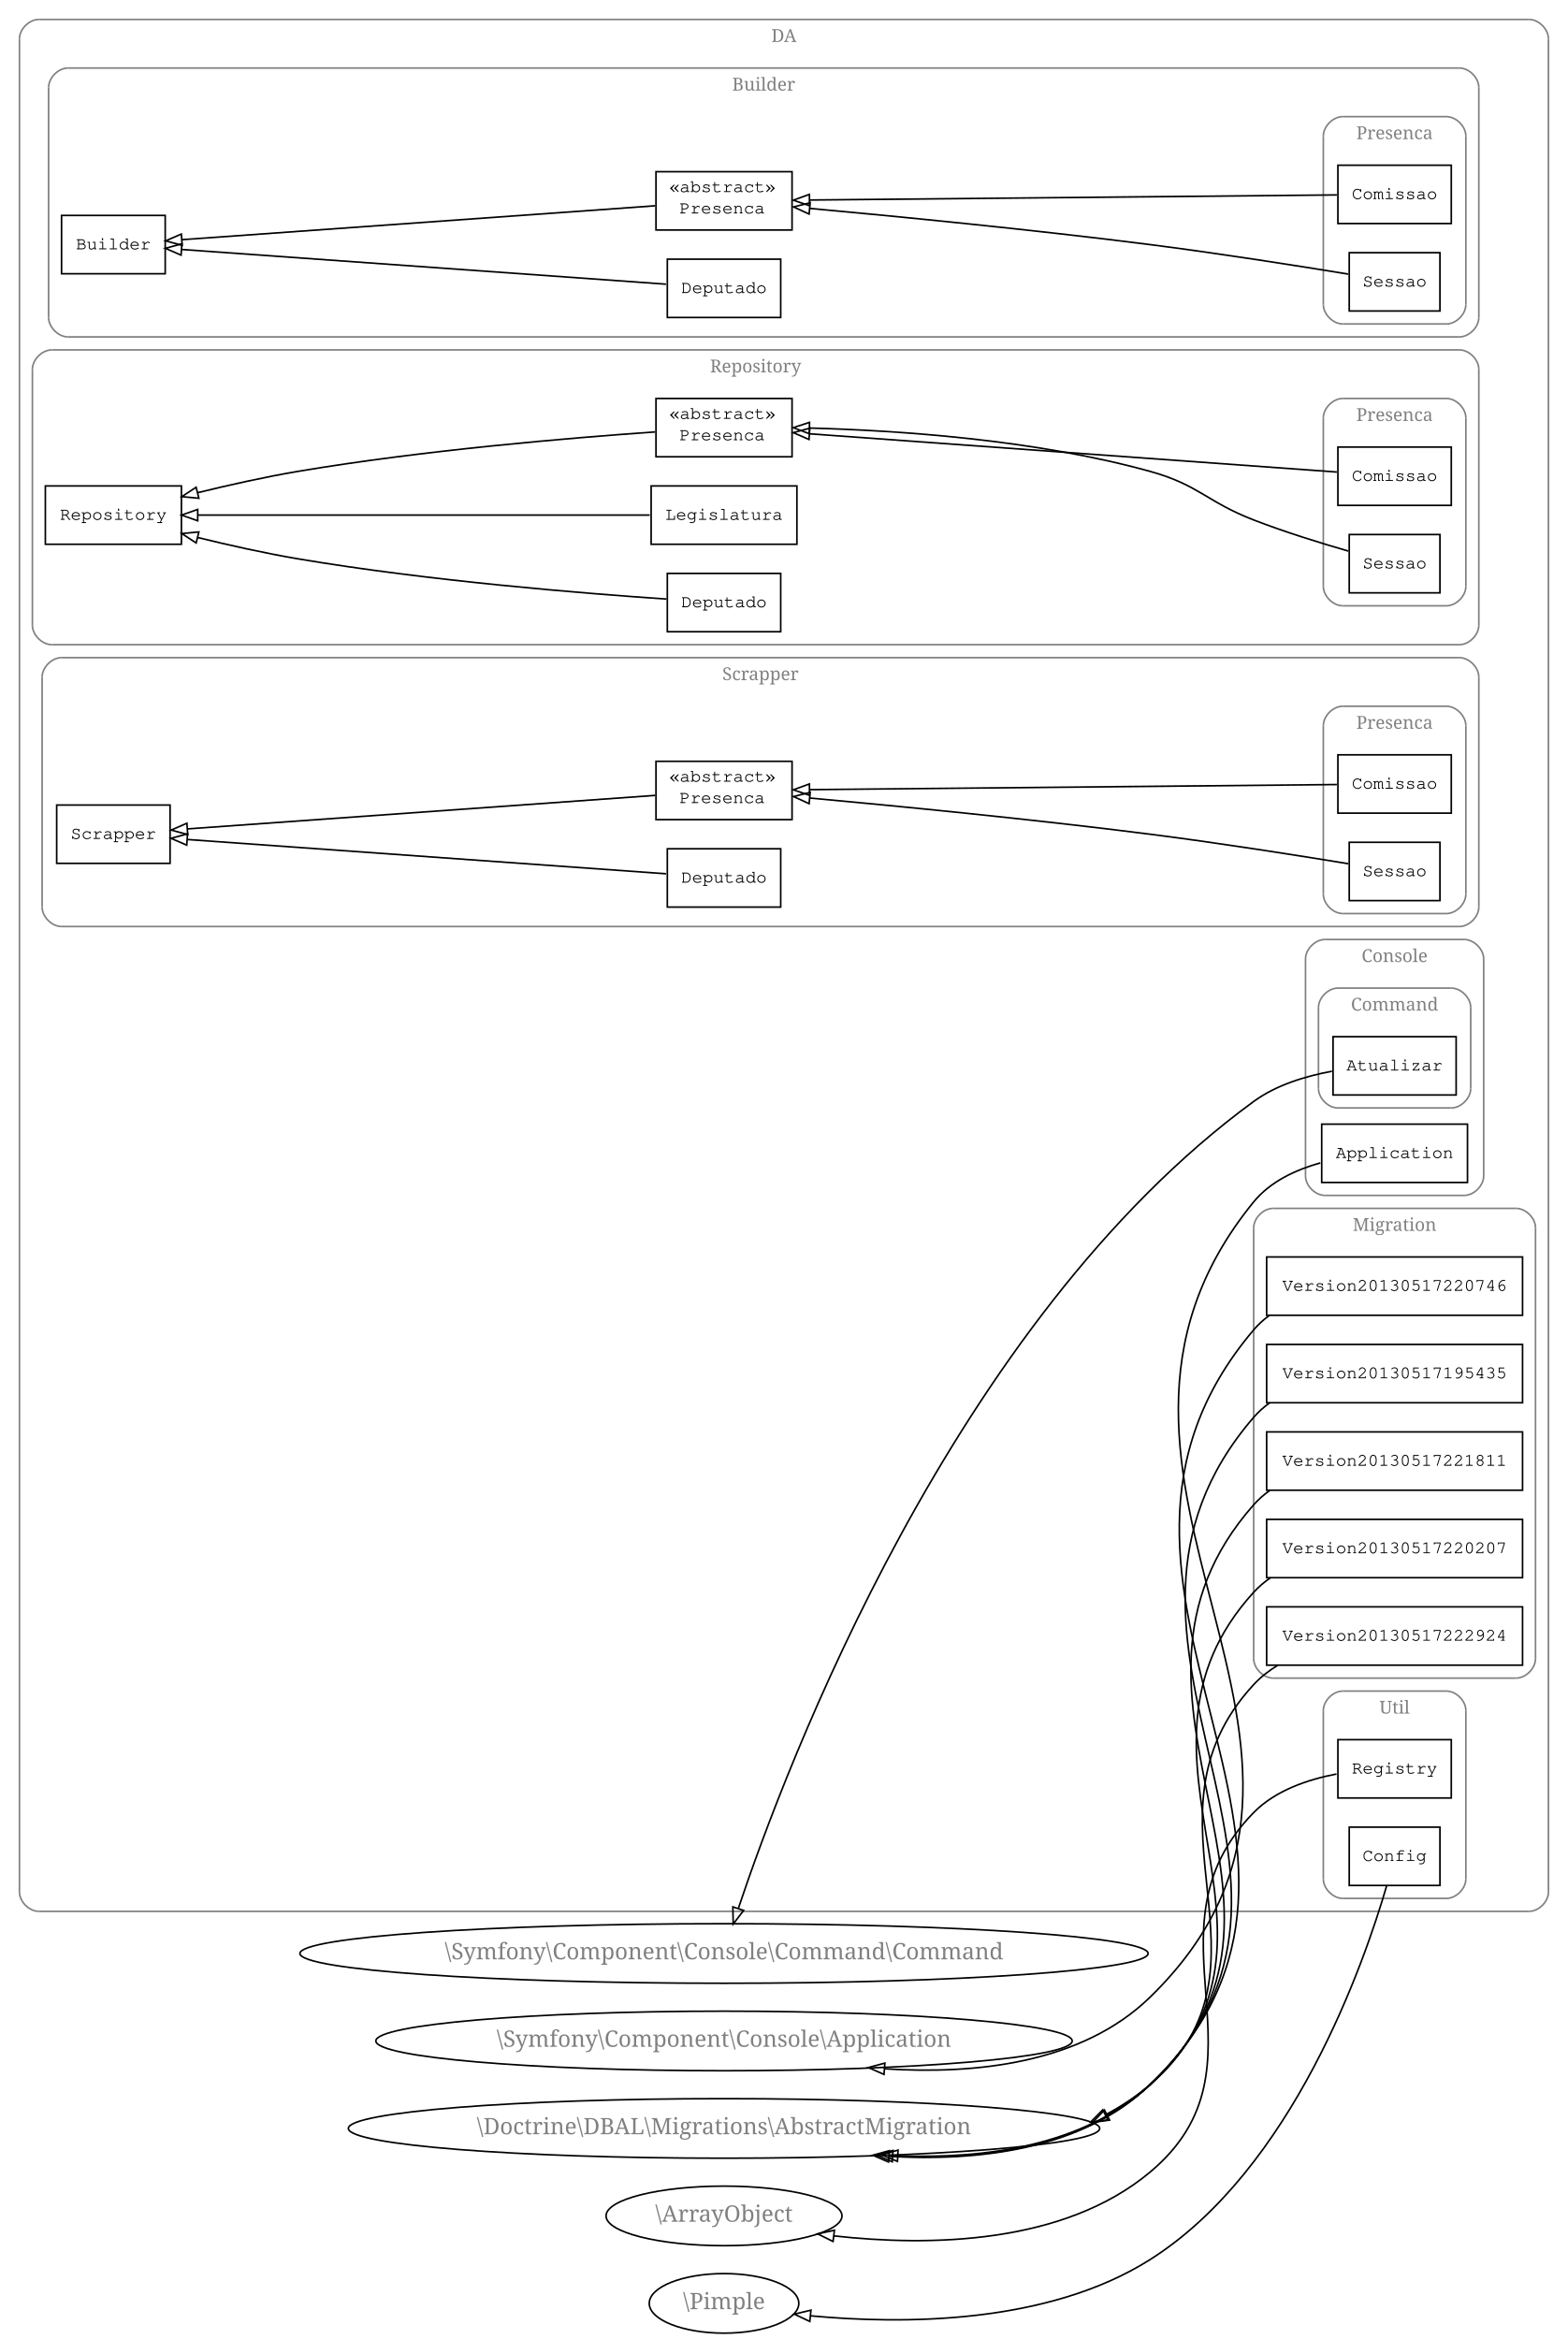
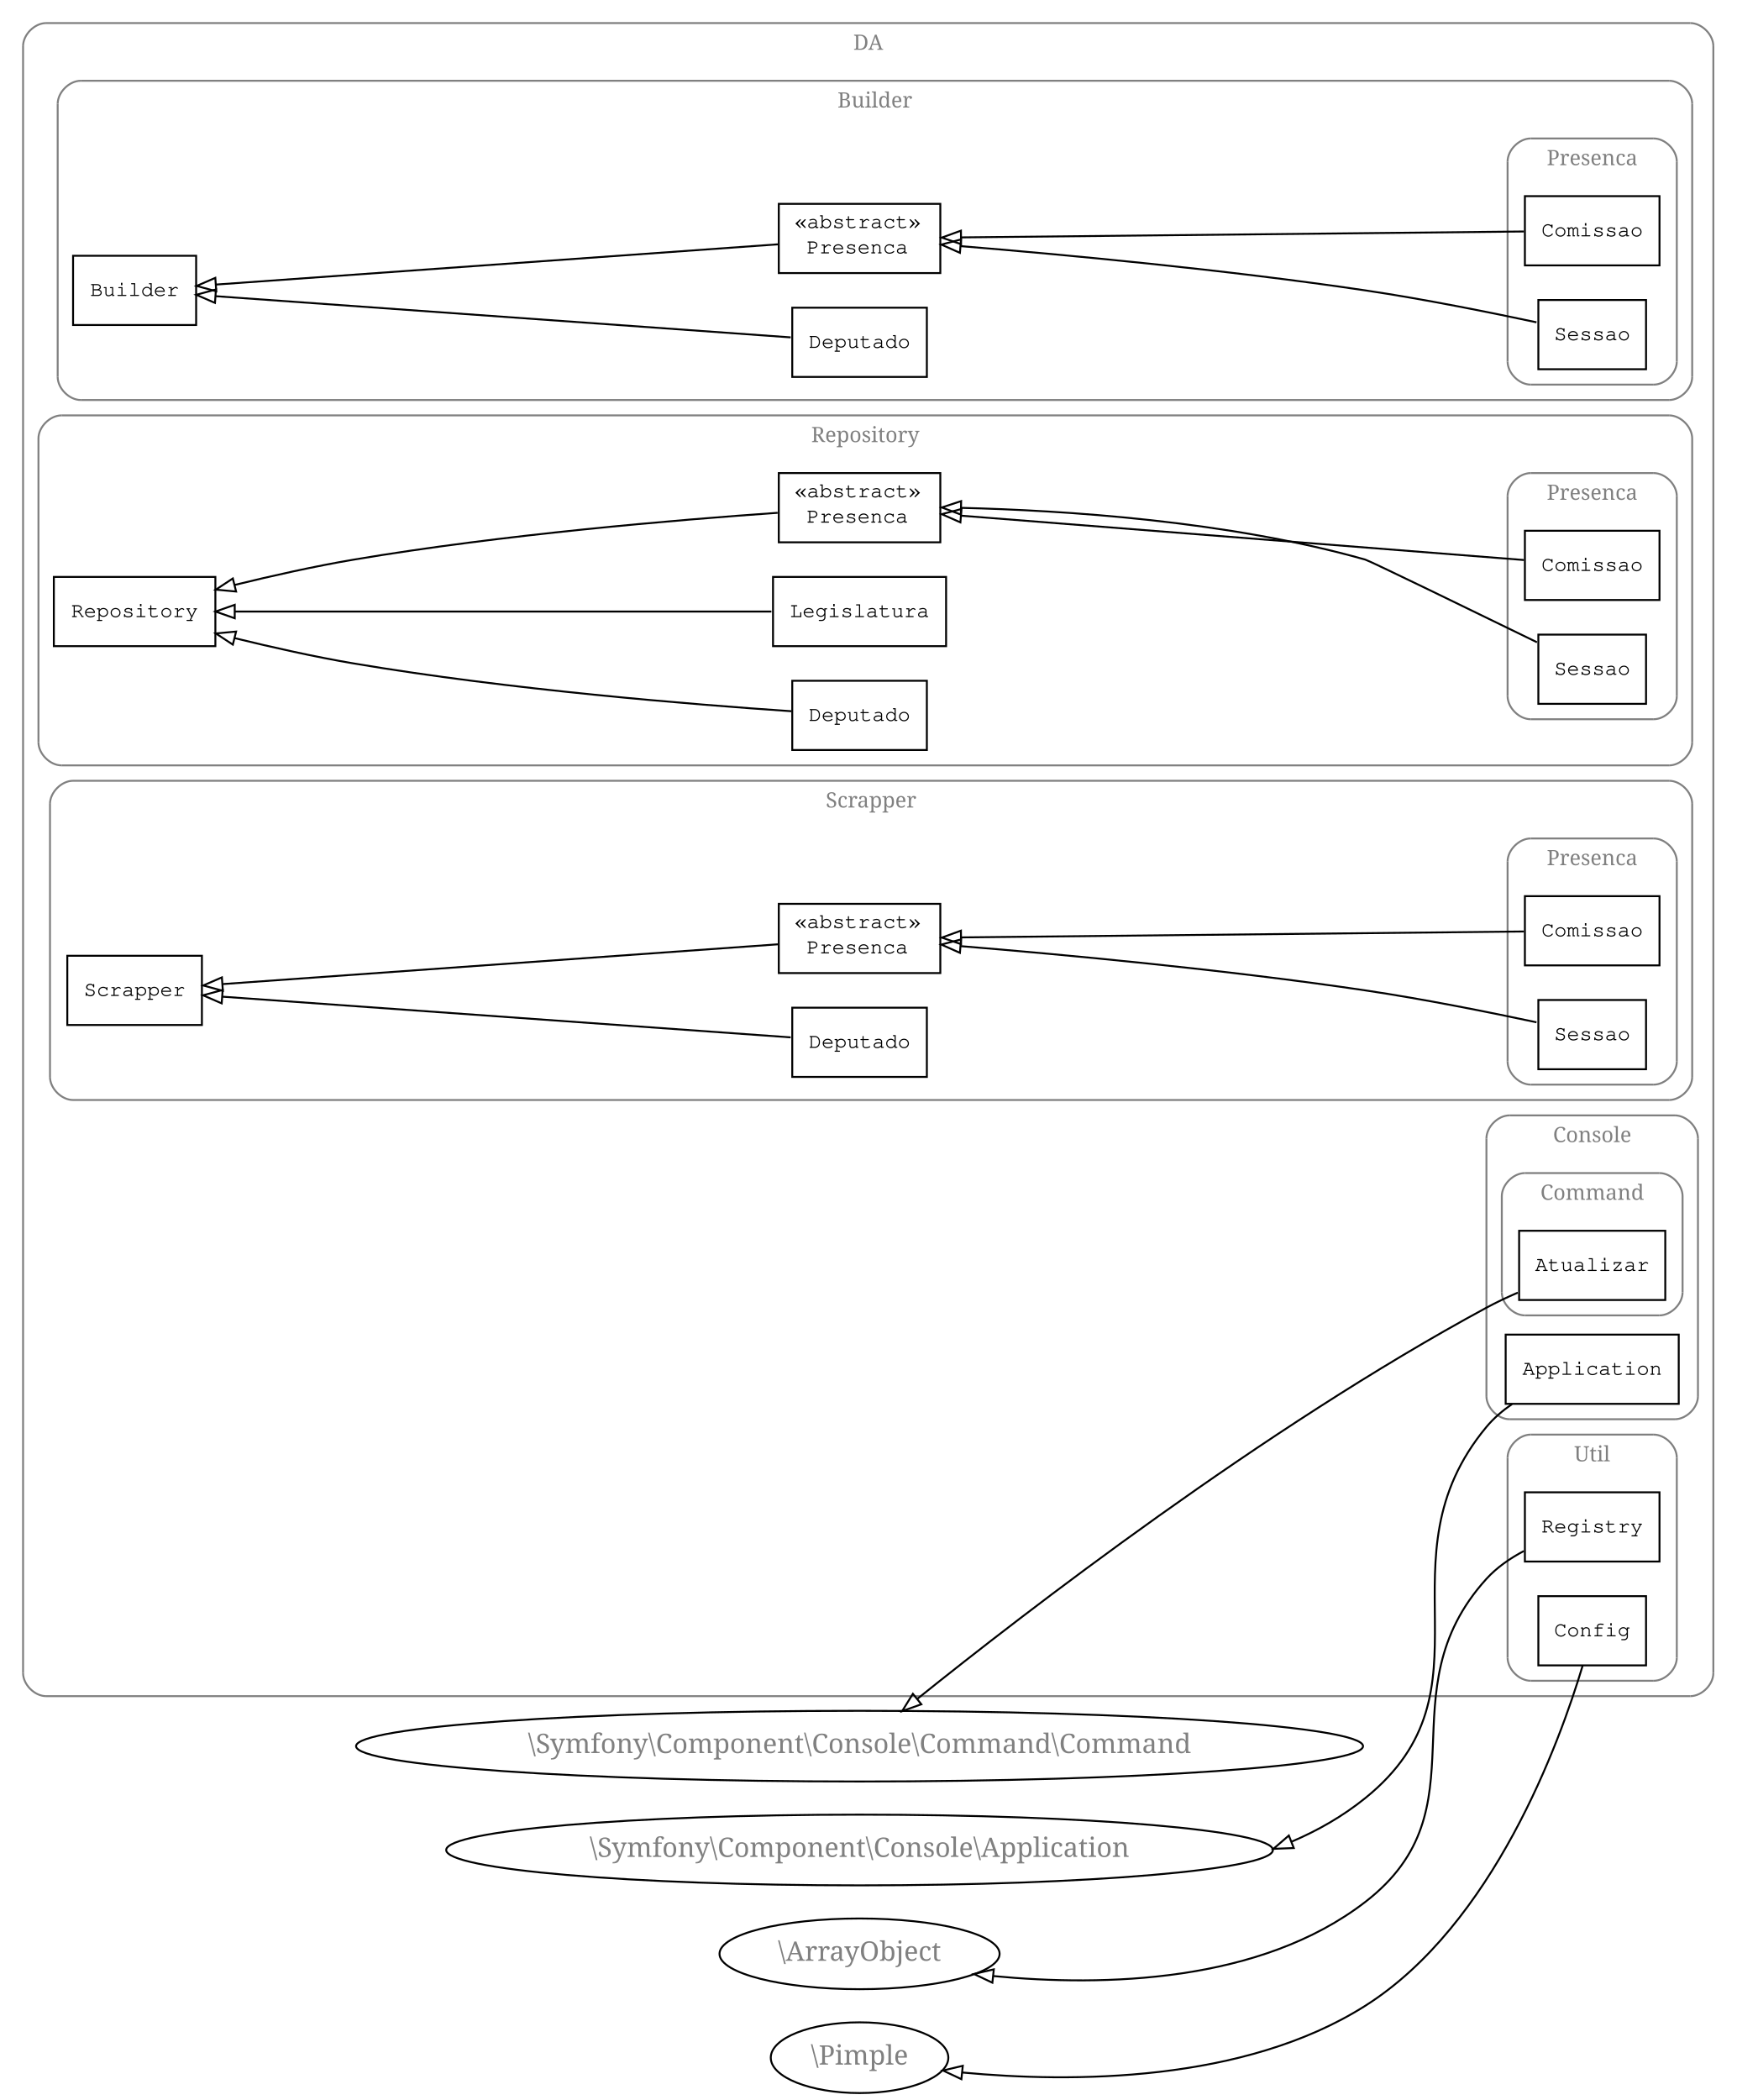
- <svg xmlns="http://www.w3.org/2000/svg" xmlns:xlink="http://www.w3.org/1999/xlink" width="968pt" height="1444pt" viewBox="0.00 0.00 968.00 1444.00">
-   <g id="graph1" class="graph" transform="scale(1 1) rotate(0) translate(4 1440)">
-     <polygon fill="white" stroke="white" points="-4,5 -4,-1440 965,-1440 965,5 -4,5" />
+ <svg xmlns="http://www.w3.org/2000/svg" xmlns:xlink="http://www.w3.org/1999/xlink" width="903pt" height="1092pt" viewBox="0.00 0.00 903.00 1092.00">
+   <g id="graph1" class="graph" transform="scale(1 1) rotate(0) translate(4 1088)">
+     <polygon fill="white" stroke="white" points="-4,5 -4,-1088 900,-1088 900,5 -4,5" />
    <g id="graph2" class="cluster">
-       <polyline fill="none" stroke="gray" points="20,-260 940,-260 " />
-       <path fill="none" stroke="gray" d="M940,-260C946,-260 952,-266 952,-272" />
-       <polyline fill="none" stroke="gray" points="952,-272 952,-1416 " />
-       <path fill="none" stroke="gray" d="M952,-1416C952,-1422 946,-1428 940,-1428" />
-       <polyline fill="none" stroke="gray" points="940,-1428 20,-1428 " />
-       <path fill="none" stroke="gray" d="M20,-1428C14,-1428 8,-1422 8,-1416" />
-       <polyline fill="none" stroke="gray" points="8,-1416 8,-272 " />
-       <path fill="none" stroke="gray" d="M8,-272C8,-266 14,-260 20,-260" />
-       <text text-anchor="middle" x="480" y="-1414.1" font-family="Times Roman,serif" font-size="11.00" fill="gray">DA</text>
+       <polyline fill="none" stroke="gray" points="20,-206 875,-206 " />
+       <path fill="none" stroke="gray" d="M875,-206C881,-206 887,-212 887,-218" />
+       <polyline fill="none" stroke="gray" points="887,-218 887,-1064 " />
+       <path fill="none" stroke="gray" d="M887,-1064C887,-1070 881,-1076 875,-1076" />
+       <polyline fill="none" stroke="gray" points="875,-1076 20,-1076 " />
+       <path fill="none" stroke="gray" d="M20,-1076C14,-1076 8,-1070 8,-1064" />
+       <polyline fill="none" stroke="gray" points="8,-1064 8,-218 " />
+       <path fill="none" stroke="gray" d="M8,-218C8,-212 14,-206 20,-206" />
+       <text text-anchor="middle" x="447.5" y="-1062.1" font-family="Times Roman,serif" font-size="11.00" fill="gray">DA</text>
    </g>
    <g id="graph3" class="cluster">
-       <polyline fill="none" stroke="gray" points="38,-1232 897,-1232 " />
-       <path fill="none" stroke="gray" d="M897,-1232C903,-1232 909,-1238 909,-1244" />
-       <polyline fill="none" stroke="gray" points="909,-1244 909,-1386 " />
-       <path fill="none" stroke="gray" d="M909,-1386C909,-1392 903,-1398 897,-1398" />
-       <polyline fill="none" stroke="gray" points="897,-1398 38,-1398 " />
-       <path fill="none" stroke="gray" d="M38,-1398C32,-1398 26,-1392 26,-1386" />
-       <polyline fill="none" stroke="gray" points="26,-1386 26,-1244 " />
-       <path fill="none" stroke="gray" d="M26,-1244C26,-1238 32,-1232 38,-1232" />
-       <text text-anchor="middle" x="467.5" y="-1384.1" font-family="Times Roman,serif" font-size="11.00" fill="gray">Builder</text>
+       <polyline fill="none" stroke="gray" points="38,-880 864,-880 " />
+       <path fill="none" stroke="gray" d="M864,-880C870,-880 876,-886 876,-892" />
+       <polyline fill="none" stroke="gray" points="876,-892 876,-1034 " />
+       <path fill="none" stroke="gray" d="M876,-1034C876,-1040 870,-1046 864,-1046" />
+       <polyline fill="none" stroke="gray" points="864,-1046 38,-1046 " />
+       <path fill="none" stroke="gray" d="M38,-1046C32,-1046 26,-1040 26,-1034" />
+       <polyline fill="none" stroke="gray" points="26,-1034 26,-892 " />
+       <path fill="none" stroke="gray" d="M26,-892C26,-886 32,-880 38,-880" />
+       <text text-anchor="middle" x="451" y="-1032.1" font-family="Times Roman,serif" font-size="11.00" fill="gray">Builder</text>
    </g>
    <g id="graph4" class="cluster">
-       <polyline fill="none" stroke="gray" points="825,-1240 889,-1240 " />
-       <path fill="none" stroke="gray" d="M889,-1240C895,-1240 901,-1246 901,-1252" />
-       <polyline fill="none" stroke="gray" points="901,-1252 901,-1356 " />
-       <path fill="none" stroke="gray" d="M901,-1356C901,-1362 895,-1368 889,-1368" />
-       <polyline fill="none" stroke="gray" points="889,-1368 825,-1368 " />
-       <path fill="none" stroke="gray" d="M825,-1368C819,-1368 813,-1362 813,-1356" />
-       <polyline fill="none" stroke="gray" points="813,-1356 813,-1252 " />
-       <path fill="none" stroke="gray" d="M813,-1252C813,-1246 819,-1240 825,-1240" />
-       <text text-anchor="middle" x="857" y="-1354.1" font-family="Times Roman,serif" font-size="11.00" fill="gray">Presenca</text>
+       <polyline fill="none" stroke="gray" points="792,-888 856,-888 " />
+       <path fill="none" stroke="gray" d="M856,-888C862,-888 868,-894 868,-900" />
+       <polyline fill="none" stroke="gray" points="868,-900 868,-1004 " />
+       <path fill="none" stroke="gray" d="M868,-1004C868,-1010 862,-1016 856,-1016" />
+       <polyline fill="none" stroke="gray" points="856,-1016 792,-1016 " />
+       <path fill="none" stroke="gray" d="M792,-1016C786,-1016 780,-1010 780,-1004" />
+       <polyline fill="none" stroke="gray" points="780,-1004 780,-900 " />
+       <path fill="none" stroke="gray" d="M780,-900C780,-894 786,-888 792,-888" />
+       <text text-anchor="middle" x="824" y="-1002.1" font-family="Times Roman,serif" font-size="11.00" fill="gray">Presenca</text>
    </g>
    <g id="graph6" class="cluster">
-       <polyline fill="none" stroke="gray" points="814,-702 900,-702 " />
-       <path fill="none" stroke="gray" d="M900,-702C906,-702 912,-708 912,-714" />
-       <polyline fill="none" stroke="gray" points="912,-714 912,-848 " />
-       <path fill="none" stroke="gray" d="M912,-848C912,-854 906,-860 900,-860" />
-       <polyline fill="none" stroke="gray" points="900,-860 814,-860 " />
-       <path fill="none" stroke="gray" d="M814,-860C808,-860 802,-854 802,-848" />
-       <polyline fill="none" stroke="gray" points="802,-848 802,-714 " />
-       <path fill="none" stroke="gray" d="M802,-714C802,-708 808,-702 814,-702" />
-       <text text-anchor="middle" x="857" y="-846.1" font-family="Times Roman,serif" font-size="11.00" fill="gray">Console</text>
+       <polyline fill="none" stroke="gray" points="781,-350 867,-350 " />
+       <path fill="none" stroke="gray" d="M867,-350C873,-350 879,-356 879,-362" />
+       <polyline fill="none" stroke="gray" points="879,-362 879,-496 " />
+       <path fill="none" stroke="gray" d="M879,-496C879,-502 873,-508 867,-508" />
+       <polyline fill="none" stroke="gray" points="867,-508 781,-508 " />
+       <path fill="none" stroke="gray" d="M781,-508C775,-508 769,-502 769,-496" />
+       <polyline fill="none" stroke="gray" points="769,-496 769,-362 " />
+       <path fill="none" stroke="gray" d="M769,-362C769,-356 775,-350 781,-350" />
+       <text text-anchor="middle" x="824" y="-494.1" font-family="Times Roman,serif" font-size="11.00" fill="gray">Console</text>
    </g>
    <g id="graph7" class="cluster">
-       <polyline fill="none" stroke="gray" points="822,-756 892,-756 " />
-       <path fill="none" stroke="gray" d="M892,-756C898,-756 904,-762 904,-768" />
-       <polyline fill="none" stroke="gray" points="904,-768 904,-818 " />
-       <path fill="none" stroke="gray" d="M904,-818C904,-824 898,-830 892,-830" />
-       <polyline fill="none" stroke="gray" points="892,-830 822,-830 " />
-       <path fill="none" stroke="gray" d="M822,-830C816,-830 810,-824 810,-818" />
-       <polyline fill="none" stroke="gray" points="810,-818 810,-768 " />
-       <path fill="none" stroke="gray" d="M810,-768C810,-762 816,-756 822,-756" />
-       <text text-anchor="middle" x="857" y="-816.1" font-family="Times Roman,serif" font-size="11.00" fill="gray">Command</text>
+       <polyline fill="none" stroke="gray" points="789,-404 859,-404 " />
+       <path fill="none" stroke="gray" d="M859,-404C865,-404 871,-410 871,-416" />
+       <polyline fill="none" stroke="gray" points="871,-416 871,-466 " />
+       <path fill="none" stroke="gray" d="M871,-466C871,-472 865,-478 859,-478" />
+       <polyline fill="none" stroke="gray" points="859,-478 789,-478 " />
+       <path fill="none" stroke="gray" d="M789,-478C783,-478 777,-472 777,-466" />
+       <polyline fill="none" stroke="gray" points="777,-466 777,-416 " />
+       <path fill="none" stroke="gray" d="M777,-416C777,-410 783,-404 789,-404" />
+       <text text-anchor="middle" x="824" y="-464.1" font-family="Times Roman,serif" font-size="11.00" fill="gray">Command</text>
    </g>
    <g id="graph9" class="cluster">
-       <polyline fill="none" stroke="gray" points="782,-404 932,-404 " />
-       <path fill="none" stroke="gray" d="M932,-404C938,-404 944,-410 944,-416" />
-       <polyline fill="none" stroke="gray" points="944,-416 944,-682 " />
-       <path fill="none" stroke="gray" d="M944,-682C944,-688 938,-694 932,-694" />
-       <polyline fill="none" stroke="gray" points="932,-694 782,-694 " />
-       <path fill="none" stroke="gray" d="M782,-694C776,-694 770,-688 770,-682" />
-       <polyline fill="none" stroke="gray" points="770,-682 770,-416 " />
-       <path fill="none" stroke="gray" d="M770,-416C770,-410 776,-404 782,-404" />
-       <text text-anchor="middle" x="857" y="-680.1" font-family="Times Roman,serif" font-size="11.00" fill="gray">Migration</text>
+       <polyline fill="none" stroke="gray" points="28,-690 864,-690 " />
+       <path fill="none" stroke="gray" d="M864,-690C870,-690 876,-696 876,-702" />
+       <polyline fill="none" stroke="gray" points="876,-702 876,-860 " />
+       <path fill="none" stroke="gray" d="M876,-860C876,-866 870,-872 864,-872" />
+       <polyline fill="none" stroke="gray" points="864,-872 28,-872 " />
+       <path fill="none" stroke="gray" d="M28,-872C22,-872 16,-866 16,-860" />
+       <polyline fill="none" stroke="gray" points="16,-860 16,-702 " />
+       <path fill="none" stroke="gray" d="M16,-702C16,-696 22,-690 28,-690" />
+       <text text-anchor="middle" x="446" y="-858.1" font-family="Times Roman,serif" font-size="11.00" fill="gray">Repository</text>
    </g>
    <g id="graph10" class="cluster">
-       <polyline fill="none" stroke="gray" points="28,-1042 897,-1042 " />
-       <path fill="none" stroke="gray" d="M897,-1042C903,-1042 909,-1048 909,-1054" />
-       <polyline fill="none" stroke="gray" points="909,-1054 909,-1212 " />
-       <path fill="none" stroke="gray" d="M909,-1212C909,-1218 903,-1224 897,-1224" />
-       <polyline fill="none" stroke="gray" points="897,-1224 28,-1224 " />
-       <path fill="none" stroke="gray" d="M28,-1224C22,-1224 16,-1218 16,-1212" />
-       <polyline fill="none" stroke="gray" points="16,-1212 16,-1054 " />
-       <path fill="none" stroke="gray" d="M16,-1054C16,-1048 22,-1042 28,-1042" />
-       <text text-anchor="middle" x="462.5" y="-1210.1" font-family="Times Roman,serif" font-size="11.00" fill="gray">Repository</text>
+       <polyline fill="none" stroke="gray" points="792,-714 856,-714 " />
+       <path fill="none" stroke="gray" d="M856,-714C862,-714 868,-720 868,-726" />
+       <polyline fill="none" stroke="gray" points="868,-726 868,-830 " />
+       <path fill="none" stroke="gray" d="M868,-830C868,-836 862,-842 856,-842" />
+       <polyline fill="none" stroke="gray" points="856,-842 792,-842 " />
+       <path fill="none" stroke="gray" d="M792,-842C786,-842 780,-836 780,-830" />
+       <polyline fill="none" stroke="gray" points="780,-830 780,-726 " />
+       <path fill="none" stroke="gray" d="M780,-726C780,-720 786,-714 792,-714" />
+       <text text-anchor="middle" x="824" y="-828.1" font-family="Times Roman,serif" font-size="11.00" fill="gray">Presenca</text>
    </g>
    <g id="graph11" class="cluster">
-       <polyline fill="none" stroke="gray" points="825,-1066 889,-1066 " />
-       <path fill="none" stroke="gray" d="M889,-1066C895,-1066 901,-1072 901,-1078" />
-       <polyline fill="none" stroke="gray" points="901,-1078 901,-1182 " />
-       <path fill="none" stroke="gray" d="M901,-1182C901,-1188 895,-1194 889,-1194" />
-       <polyline fill="none" stroke="gray" points="889,-1194 825,-1194 " />
-       <path fill="none" stroke="gray" d="M825,-1194C819,-1194 813,-1188 813,-1182" />
-       <polyline fill="none" stroke="gray" points="813,-1182 813,-1078 " />
-       <path fill="none" stroke="gray" d="M813,-1078C813,-1072 819,-1066 825,-1066" />
-       <text text-anchor="middle" x="857" y="-1180.1" font-family="Times Roman,serif" font-size="11.00" fill="gray">Presenca</text>
+       <polyline fill="none" stroke="gray" points="34,-516 864,-516 " />
+       <path fill="none" stroke="gray" d="M864,-516C870,-516 876,-522 876,-528" />
+       <polyline fill="none" stroke="gray" points="876,-528 876,-670 " />
+       <path fill="none" stroke="gray" d="M876,-670C876,-676 870,-682 864,-682" />
+       <polyline fill="none" stroke="gray" points="864,-682 34,-682 " />
+       <path fill="none" stroke="gray" d="M34,-682C28,-682 22,-676 22,-670" />
+       <polyline fill="none" stroke="gray" points="22,-670 22,-528 " />
+       <path fill="none" stroke="gray" d="M22,-528C22,-522 28,-516 34,-516" />
+       <text text-anchor="middle" x="449" y="-668.1" font-family="Times Roman,serif" font-size="11.00" fill="gray">Scrapper</text>
    </g>
    <g id="graph12" class="cluster">
-       <polyline fill="none" stroke="gray" points="34,-868 897,-868 " />
-       <path fill="none" stroke="gray" d="M897,-868C903,-868 909,-874 909,-880" />
-       <polyline fill="none" stroke="gray" points="909,-880 909,-1022 " />
-       <path fill="none" stroke="gray" d="M909,-1022C909,-1028 903,-1034 897,-1034" />
-       <polyline fill="none" stroke="gray" points="897,-1034 34,-1034 " />
-       <path fill="none" stroke="gray" d="M34,-1034C28,-1034 22,-1028 22,-1022" />
-       <polyline fill="none" stroke="gray" points="22,-1022 22,-880 " />
-       <path fill="none" stroke="gray" d="M22,-880C22,-874 28,-868 34,-868" />
-       <text text-anchor="middle" x="465.5" y="-1020.1" font-family="Times Roman,serif" font-size="11.00" fill="gray">Scrapper</text>
+       <polyline fill="none" stroke="gray" points="792,-524 856,-524 " />
+       <path fill="none" stroke="gray" d="M856,-524C862,-524 868,-530 868,-536" />
+       <polyline fill="none" stroke="gray" points="868,-536 868,-640 " />
+       <path fill="none" stroke="gray" d="M868,-640C868,-646 862,-652 856,-652" />
+       <polyline fill="none" stroke="gray" points="856,-652 792,-652 " />
+       <path fill="none" stroke="gray" d="M792,-652C786,-652 780,-646 780,-640" />
+       <polyline fill="none" stroke="gray" points="780,-640 780,-536 " />
+       <path fill="none" stroke="gray" d="M780,-536C780,-530 786,-524 792,-524" />
+       <text text-anchor="middle" x="824" y="-638.1" font-family="Times Roman,serif" font-size="11.00" fill="gray">Presenca</text>
    </g>
    <g id="graph13" class="cluster">
-       <polyline fill="none" stroke="gray" points="825,-876 889,-876 " />
-       <path fill="none" stroke="gray" d="M889,-876C895,-876 901,-882 901,-888" />
-       <polyline fill="none" stroke="gray" points="901,-888 901,-992 " />
-       <path fill="none" stroke="gray" d="M901,-992C901,-998 895,-1004 889,-1004" />
-       <polyline fill="none" stroke="gray" points="889,-1004 825,-1004 " />
-       <path fill="none" stroke="gray" d="M825,-1004C819,-1004 813,-998 813,-992" />
-       <polyline fill="none" stroke="gray" points="813,-992 813,-888 " />
-       <path fill="none" stroke="gray" d="M813,-888C813,-882 819,-876 825,-876" />
-       <text text-anchor="middle" x="857" y="-990.1" font-family="Times Roman,serif" font-size="11.00" fill="gray">Presenca</text>
-     </g>
-     <g id="graph14" class="cluster">
-       <polyline fill="none" stroke="gray" points="825,-268 889,-268 " />
-       <path fill="none" stroke="gray" d="M889,-268C895,-268 901,-274 901,-280" />
-       <polyline fill="none" stroke="gray" points="901,-280 901,-384 " />
-       <path fill="none" stroke="gray" d="M901,-384C901,-390 895,-396 889,-396" />
-       <polyline fill="none" stroke="gray" points="889,-396 825,-396 " />
-       <path fill="none" stroke="gray" d="M825,-396C819,-396 813,-390 813,-384" />
-       <polyline fill="none" stroke="gray" points="813,-384 813,-280 " />
-       <path fill="none" stroke="gray" d="M813,-280C813,-274 819,-268 825,-268" />
-       <text text-anchor="middle" x="857" y="-382.1" font-family="Times Roman,serif" font-size="11.00" fill="gray">Util</text>
+       <polyline fill="none" stroke="gray" points="792,-214 856,-214 " />
+       <path fill="none" stroke="gray" d="M856,-214C862,-214 868,-220 868,-226" />
+       <polyline fill="none" stroke="gray" points="868,-226 868,-330 " />
+       <path fill="none" stroke="gray" d="M868,-330C868,-336 862,-342 856,-342" />
+       <polyline fill="none" stroke="gray" points="856,-342 792,-342 " />
+       <path fill="none" stroke="gray" d="M792,-342C786,-342 780,-336 780,-330" />
+       <polyline fill="none" stroke="gray" points="780,-330 780,-226 " />
+       <path fill="none" stroke="gray" d="M780,-226C780,-220 786,-214 792,-214" />
+       <text text-anchor="middle" x="824" y="-328.1" font-family="Times Roman,serif" font-size="11.00" fill="gray">Util</text>
    </g>
    <g id="node4" class="node">
      <a xlink:href="DA.Builder.Presenca.Comissao.html" xlink:title="Comissao" target="_parent">
-         <polygon fill="none" stroke="black" points="892,-1338 822,-1338 822,-1302 892,-1302 892,-1338" />
-         <text text-anchor="middle" x="857" y="-1317.1" font-family="Courier,monospace" font-size="11.00">Comissao</text>
+         <polygon fill="none" stroke="black" points="859,-986 789,-986 789,-950 859,-950 859,-986" />
+         <text text-anchor="middle" x="824" y="-965.1" font-family="Courier,monospace" font-size="11.00">Comissao</text>
      </a>
    </g>
    <g id="node6" class="node">
      <a xlink:href="DA.Builder.Presenca.html" xlink:title="«abstract»&lt;br/&gt;Presenca" target="_parent">
-         <polygon fill="none" stroke="black" points="485,-1334 401,-1334 401,-1298 485,-1298 485,-1334" />
-         <text text-anchor="start" x="409" y="-1321.43" font-family="Courier,monospace" font-size="11.00">«abstract»</text>
-         <text text-anchor="start" x="415.5" y="-1308.23" font-family="Courier,monospace" font-size="11.00">Presenca</text>
-       </a>
-     </g>
-     <g id="edge56" class="edge">
-       <path fill="none" stroke="black" d="M821.344,-1319.66C748.311,-1318.95 581.392,-1317.34 495.778,-1316.51" />
-       <polygon fill="none" stroke="black" points="495.785,-1313.01 485.752,-1316.41 495.717,-1320.01 495.785,-1313.01" />
+         <polygon fill="none" stroke="black" points="485,-982 401,-982 401,-946 485,-946 485,-982" />
+         <text text-anchor="start" x="409" y="-969.433" font-family="Courier,monospace" font-size="11.00">«abstract»</text>
+         <text text-anchor="start" x="415.5" y="-956.233" font-family="Courier,monospace" font-size="11.00">Presenca</text>
+       </a>
+     </g>
+     <g id="edge45" class="edge">
+       <path fill="none" stroke="black" d="M788.499,-967.627C721.228,-966.921 574.877,-965.385 495.963,-964.556" />
+       <polygon fill="none" stroke="black" points="495.791,-961.054 485.755,-964.449 495.718,-968.054 495.791,-961.054" />
    </g>
    <g id="node5" class="node">
      <a xlink:href="DA.Builder.Presenca.Sessao.html" xlink:title="Sessao" target="_parent">
-         <polygon fill="none" stroke="black" points="885,-1284 829,-1284 829,-1248 885,-1248 885,-1284" />
-         <text text-anchor="middle" x="857" y="-1263.1" font-family="Courier,monospace" font-size="11.00">Sessao</text>
-       </a>
-     </g>
-     <g id="edge58" class="edge">
-       <path fill="none" stroke="black" d="M828.392,-1270.78C798.066,-1275.75 748.746,-1283.55 706,-1289 633.434,-1298.25 549.288,-1306.44 496.105,-1311.32" />
-       <polygon fill="none" stroke="black" points="495.536,-1307.85 485.894,-1312.25 496.17,-1314.82 495.536,-1307.85" />
+         <polygon fill="none" stroke="black" points="852,-932 796,-932 796,-896 852,-896 852,-932" />
+         <text text-anchor="middle" x="824" y="-911.1" font-family="Courier,monospace" font-size="11.00">Sessao</text>
+       </a>
+     </g>
+     <g id="edge47" class="edge">
+       <path fill="none" stroke="black" d="M795.03,-920.404C771.22,-925.485 736.555,-932.463 706,-937 633.428,-947.775 548.948,-955.621 495.725,-959.995" />
+       <polygon fill="none" stroke="black" points="495.194,-956.526 485.509,-960.823 495.759,-963.503 495.194,-956.526" />
    </g>
    <g id="node7" class="node">
      <a xlink:href="DA.Builder.Builder.html" xlink:title="Builder" target="_parent">
-         <polygon fill="none" stroke="black" points="98,-1307 34,-1307 34,-1271 98,-1271 98,-1307" />
-         <text text-anchor="middle" x="66" y="-1286.1" font-family="Courier,monospace" font-size="11.00">Builder</text>
-       </a>
-     </g>
-     <g id="edge52" class="edge">
-       <path fill="none" stroke="black" d="M400.486,-1312.96C327.895,-1307.76 180.881,-1297.23 108.381,-1292.04" />
-       <polygon fill="none" stroke="black" points="108.467,-1288.53 98.243,-1291.31 107.967,-1295.51 108.467,-1288.53" />
+         <polygon fill="none" stroke="black" points="98,-955 34,-955 34,-919 98,-919 98,-955" />
+         <text text-anchor="middle" x="66" y="-934.1" font-family="Courier,monospace" font-size="11.00">Builder</text>
+       </a>
+     </g>
+     <g id="edge41" class="edge">
+       <path fill="none" stroke="black" d="M400.486,-960.955C327.895,-955.756 180.881,-945.228 108.381,-940.035" />
+       <polygon fill="none" stroke="black" points="108.467,-936.533 98.243,-939.309 107.967,-943.515 108.467,-936.533" />
    </g>
    <g id="node8" class="node">
      <a xlink:href="DA.Builder.Deputado.html" xlink:title="Deputado" target="_parent">
-         <polygon fill="none" stroke="black" points="478,-1280 408,-1280 408,-1244 478,-1244 478,-1280" />
-         <text text-anchor="middle" x="443" y="-1259.1" font-family="Courier,monospace" font-size="11.00">Deputado</text>
-       </a>
-     </g>
-     <g id="edge54" class="edge">
-       <path fill="none" stroke="black" d="M407.193,-1264.56C337.239,-1269.57 182.75,-1280.64 108.061,-1285.99" />
-       <polygon fill="none" stroke="black" points="107.793,-1282.5 98.069,-1286.7 108.293,-1289.48 107.793,-1282.5" />
+         <polygon fill="none" stroke="black" points="478,-928 408,-928 408,-892 478,-892 478,-928" />
+         <text text-anchor="middle" x="443" y="-907.1" font-family="Courier,monospace" font-size="11.00">Deputado</text>
+       </a>
+     </g>
+     <g id="edge43" class="edge">
+       <path fill="none" stroke="black" d="M407.193,-912.564C337.239,-917.574 182.75,-928.639 108.061,-933.988" />
+       <polygon fill="none" stroke="black" points="107.793,-930.498 98.069,-934.703 108.293,-937.48 107.793,-930.498" />
    </g>
    <g id="node12" class="node">
      <a xlink:href="DA.Console.Command.Atualizar.html" xlink:title="Atualizar" target="_parent">
-         <polygon fill="none" stroke="black" points="895,-800 819,-800 819,-764 895,-764 895,-800" />
-         <text text-anchor="middle" x="857" y="-779.1" font-family="Courier,monospace" font-size="11.00">Atualizar</text>
-       </a>
-     </g>
-     <g id="node57" class="node">
-       <ellipse fill="none" stroke="black" cx="443" cy="-234" rx="261.837" ry="18.385" />
-       <text text-anchor="middle" x="443" y="-230.4" font-family="Times Roman,serif" font-size="14.00" fill="gray">\Symfony\Component\Console\Command\Command</text>
-     </g>
-     <g id="edge40" class="edge">
-       <path fill="none" stroke="black" d="M818.323,-778.642C802.173,-775.695 783.962,-770.204 770,-760 584.824,-624.663 481.211,-349.678 451.801,-261.719" />
-       <polygon fill="none" stroke="black" points="455.109,-260.574 448.656,-252.171 448.46,-262.764 455.109,-260.574" />
+         <polygon fill="none" stroke="black" points="862,-448 786,-448 786,-412 862,-412 862,-448" />
+         <text text-anchor="middle" x="824" y="-427.1" font-family="Courier,monospace" font-size="11.00">Atualizar</text>
+       </a>
+     </g>
+     <g id="node45" class="node">
+       <ellipse fill="none" stroke="black" cx="443" cy="-180" rx="261.837" ry="18.385" />
+       <text text-anchor="middle" x="443" y="-176.4" font-family="Times Roman,serif" font-size="14.00" fill="gray">\Symfony\Component\Console\Command\Command</text>
+     </g>
+     <g id="edge29" class="edge">
+       <path fill="none" stroke="black" d="M785.315,-415.838C779.745,-413.423 774.157,-410.787 769,-408 653.12,-345.383 528.973,-249.528 473.186,-204.708" />
+       <polygon fill="none" stroke="black" points="475.126,-201.775 465.145,-198.22 470.73,-207.223 475.126,-201.775" />
    </g>
    <g id="node13" class="node">
      <a xlink:href="DA.Console.Application.html" xlink:title="Application" target="_parent">
-         <polygon fill="none" stroke="black" points="902,-746 812,-746 812,-710 902,-710 902,-746" />
-         <text text-anchor="middle" x="857" y="-725.1" font-family="Courier,monospace" font-size="11.00">Application</text>
-       </a>
-     </g>
-     <g id="node55" class="node">
-       <ellipse fill="none" stroke="black" cx="443" cy="-180" rx="214.96" ry="18.385" />
-       <text text-anchor="middle" x="443" y="-176.4" font-family="Times Roman,serif" font-size="14.00" fill="gray">\Symfony\Component\Console\Application</text>
-     </g>
-     <g id="edge38" class="edge">
-       <path fill="none" stroke="black" d="M811.157,-722.077C795.892,-717.812 780.199,-710.505 770,-698 630.909,-527.46 863.722,-360.472 706,-207 663.728,-165.867 597.627,-159.225 542.27,-162.812" />
-       <polygon fill="none" stroke="black" points="541.77,-159.34 532.067,-163.595 542.306,-166.32 541.77,-159.34" />
-     </g>
-     <g id="node16" class="node">
-       <a xlink:href="DA.Migration.Version20130517220746.html" xlink:title="Version20130517220746" target="_parent">
-         <polygon fill="none" stroke="black" points="936,-664 778,-664 778,-628 936,-628 936,-664" />
-         <text text-anchor="middle" x="857" y="-643.1" font-family="Courier,monospace" font-size="11.00">Version20130517220746</text>
-       </a>
-     </g>
-     <g id="node41" class="node">
-       <ellipse fill="none" stroke="black" cx="443" cy="-126" rx="231.931" ry="18.385" />
-       <text text-anchor="middle" x="443" y="-122.4" font-family="Times Roman,serif" font-size="14.00" fill="gray">\Doctrine\DBAL\Migrations\AbstractMigration</text>
-     </g>
-     <g id="edge16" class="edge">
-       <path fill="none" stroke="black" d="M779.709,-627.936C776.141,-625.34 772.863,-622.378 770,-619 634.815,-459.535 856.329,-298.276 706,-153 664.286,-112.688 599.659,-105.598 544.91,-108.753" />
-       <polygon fill="none" stroke="black" points="544.543,-105.27 534.81,-109.456 545.028,-112.253 544.543,-105.27" />
+         <polygon fill="none" stroke="black" points="869,-394 779,-394 779,-358 869,-358 869,-394" />
+         <text text-anchor="middle" x="824" y="-373.1" font-family="Courier,monospace" font-size="11.00">Application</text>
+       </a>
+     </g>
+     <g id="node43" class="node">
+       <ellipse fill="none" stroke="black" cx="443" cy="-126" rx="214.96" ry="18.385" />
+       <text text-anchor="middle" x="443" y="-122.4" font-family="Times Roman,serif" font-size="14.00" fill="gray">\Symfony\Component\Console\Application</text>
+     </g>
+     <g id="edge27" class="edge">
+       <path fill="none" stroke="black" d="M782.322,-357.878C777.372,-354.463 772.754,-350.517 769,-346 711.322,-276.609 776.231,-209.652 706,-153 694.389,-143.634 681.488,-136.211 667.81,-130.389" />
+       <polygon fill="none" stroke="black" points="668.811,-127.021 658.224,-126.609 666.243,-133.533 668.811,-127.021" />
    </g>
    <g id="node17" class="node">
-       <a xlink:href="DA.Migration.Version20130517195435.html" xlink:title="Version20130517195435" target="_parent">
-         <polygon fill="none" stroke="black" points="936,-610 778,-610 778,-574 936,-574 936,-610" />
-         <text text-anchor="middle" x="857" y="-589.1" font-family="Courier,monospace" font-size="11.00">Version20130517195435</text>
-       </a>
-     </g>
-     <g id="edge18" class="edge">
-       <path fill="none" stroke="black" d="M779.779,-573.876C776.194,-571.294 772.893,-568.352 770,-565 648.931,-424.711 840.382,-280.594 706,-153 664.559,-113.652 601.222,-106.19 547.087,-108.907" />
-       <polygon fill="none" stroke="black" points="546.858,-105.414 537.094,-109.527 547.292,-112.401 546.858,-105.414" />
+       <a xlink:href="DA.Repository.Presenca.Comissao.html" xlink:title="Comissao" target="_parent">
+         <polygon fill="none" stroke="black" points="859,-812 789,-812 789,-776 859,-776 859,-812" />
+         <text text-anchor="middle" x="824" y="-791.1" font-family="Courier,monospace" font-size="11.00">Comissao</text>
+       </a>
+     </g>
+     <g id="node19" class="node">
+       <a xlink:href="DA.Repository.Presenca.html" xlink:title="«abstract»&lt;br/&gt;Presenca" target="_parent">
+         <polygon fill="none" stroke="black" points="485,-842 401,-842 401,-806 485,-806 485,-842" />
+         <text text-anchor="start" x="409" y="-829.433" font-family="Courier,monospace" font-size="11.00">«abstract»</text>
+         <text text-anchor="start" x="415.5" y="-816.233" font-family="Courier,monospace" font-size="11.00">Presenca</text>
+       </a>
+     </g>
+     <g id="edge37" class="edge">
+       <path fill="none" stroke="black" d="M788.499,-796.795C721.228,-802.092 574.877,-813.616 495.963,-819.83" />
+       <polygon fill="none" stroke="black" points="495.449,-816.359 485.755,-820.633 495.999,-823.338 495.449,-816.359" />
    </g>
    <g id="node18" class="node">
-       <a xlink:href="DA.Migration.Version20130517221811.html" xlink:title="Version20130517221811" target="_parent">
-         <polygon fill="none" stroke="black" points="936,-556 778,-556 778,-520 936,-520 936,-556" />
-         <text text-anchor="middle" x="857" y="-535.1" font-family="Courier,monospace" font-size="11.00">Version20130517221811</text>
-       </a>
-     </g>
-     <g id="edge20" class="edge">
-       <path fill="none" stroke="black" d="M779.87,-519.797C776.262,-517.235 772.931,-514.319 770,-511 663.01,-389.845 824.475,-262.951 706,-153 665.069,-115.014 603.645,-107.035 550.449,-109.12" />
-       <polygon fill="none" stroke="black" points="550.08,-105.635 540.273,-109.644 550.44,-112.625 550.08,-105.635" />
-     </g>
-     <g id="node19" class="node">
-       <a xlink:href="DA.Migration.Version20130517220207.html" xlink:title="Version20130517220207" target="_parent">
-         <polygon fill="none" stroke="black" points="936,-502 778,-502 778,-466 936,-466 936,-502" />
-         <text text-anchor="middle" x="857" y="-481.1" font-family="Courier,monospace" font-size="11.00">Version20130517220207</text>
-       </a>
-     </g>
-     <g id="edge22" class="edge">
-       <path fill="none" stroke="black" d="M780.38,-465.959C776.593,-463.36 773.088,-460.391 770,-457 677.033,-354.915 808.63,-245.364 706,-153 697.92,-145.729 689.085,-139.571 679.703,-134.385" />
-       <polygon fill="none" stroke="black" points="681.044,-131.139 670.547,-129.704 677.858,-137.372 681.044,-131.139" />
+       <a xlink:href="DA.Repository.Presenca.Sessao.html" xlink:title="Sessao" target="_parent">
+         <polygon fill="none" stroke="black" points="852,-758 796,-758 796,-722 852,-722 852,-758" />
+         <text text-anchor="middle" x="824" y="-737.1" font-family="Courier,monospace" font-size="11.00">Sessao</text>
+       </a>
+     </g>
+     <g id="edge39" class="edge">
+       <path fill="none" stroke="black" d="M795.281,-754.023C761.117,-770.683 708.36,-796.331 706,-797 635.057,-817.104 549.585,-822.609 495.755,-823.92" />
+       <polygon fill="none" stroke="black" points="495.68,-820.421 485.754,-824.125 495.823,-827.42 495.68,-820.421" />
    </g>
    <g id="node20" class="node">
-       <a xlink:href="DA.Migration.Version20130517222924.html" xlink:title="Version20130517222924" target="_parent">
-         <polygon fill="none" stroke="black" points="936,-448 778,-448 778,-412 936,-412 936,-448" />
-         <text text-anchor="middle" x="857" y="-427.1" font-family="Courier,monospace" font-size="11.00">Version20130517222924</text>
-       </a>
-     </g>
-     <g id="edge24" class="edge">
-       <path fill="none" stroke="black" d="M784.973,-411.991C779.445,-408.652 774.338,-404.693 770,-400 693.021,-316.726 792.017,-226.901 706,-153 697.537,-145.729 688.31,-139.595 678.54,-134.449" />
-       <polygon fill="none" stroke="black" points="679.943,-131.239 669.421,-129.995 676.871,-137.529 679.943,-131.239" />
-     </g>
-     <g id="node23" class="node">
-       <a xlink:href="DA.Repository.Presenca.Comissao.html" xlink:title="Comissao" target="_parent">
-         <polygon fill="none" stroke="black" points="892,-1164 822,-1164 822,-1128 892,-1128 892,-1164" />
-         <text text-anchor="middle" x="857" y="-1143.1" font-family="Courier,monospace" font-size="11.00">Comissao</text>
-       </a>
+       <a xlink:href="DA.Repository.Repository.html" xlink:title="Repository" target="_parent">
+         <polygon fill="none" stroke="black" points="108,-788 24,-788 24,-752 108,-752 108,-788" />
+         <text text-anchor="middle" x="66" y="-767.1" font-family="Courier,monospace" font-size="11.00">Repository</text>
+       </a>
+     </g>
+     <g id="edge31" class="edge">
+       <path fill="none" stroke="black" d="M400.409,-821.341C348.204,-817.688 257.165,-810.042 180,-797 159.592,-793.551 137.395,-788.577 118.057,-783.837" />
+       <polygon fill="none" stroke="black" points="118.778,-780.41 108.229,-781.388 117.086,-787.202 118.778,-780.41" />
+     </g>
+     <g id="node21" class="node">
+       <a xlink:href="DA.Repository.Legislatura.html" xlink:title="Legislatura" target="_parent">
+         <polygon fill="none" stroke="black" points="488,-788 398,-788 398,-752 488,-752 488,-788" />
+         <text text-anchor="middle" x="443" y="-767.1" font-family="Courier,monospace" font-size="11.00">Legislatura</text>
+       </a>
+     </g>
+     <g id="edge33" class="edge">
+       <path fill="none" stroke="black" d="M397.149,-770C326.68,-770 192.157,-770 118.1,-770" />
+       <polygon fill="none" stroke="black" points="118.064,-766.5 108.064,-770 118.064,-773.5 118.064,-766.5" />
+     </g>
+     <g id="node22" class="node">
+       <a xlink:href="DA.Repository.Deputado.html" xlink:title="Deputado" target="_parent">
+         <polygon fill="none" stroke="black" points="478,-734 408,-734 408,-698 478,-698 478,-734" />
+         <text text-anchor="middle" x="443" y="-713.1" font-family="Courier,monospace" font-size="11.00">Deputado</text>
+       </a>
+     </g>
+     <g id="edge35" class="edge">
+       <path fill="none" stroke="black" d="M407.495,-718.171C356.778,-721.606 260.785,-729.346 180,-743 159.592,-746.449 137.395,-751.423 118.057,-756.163" />
+       <polygon fill="none" stroke="black" points="117.086,-752.798 108.229,-758.612 118.778,-759.59 117.086,-752.798" />
    </g>
    <g id="node25" class="node">
-       <a xlink:href="DA.Repository.Presenca.html" xlink:title="«abstract»&lt;br/&gt;Presenca" target="_parent">
-         <polygon fill="none" stroke="black" points="485,-1194 401,-1194 401,-1158 485,-1158 485,-1194" />
-         <text text-anchor="start" x="409" y="-1181.43" font-family="Courier,monospace" font-size="11.00">«abstract»</text>
-         <text text-anchor="start" x="415.5" y="-1168.23" font-family="Courier,monospace" font-size="11.00">Presenca</text>
-       </a>
-     </g>
-     <g id="edge48" class="edge">
-       <path fill="none" stroke="black" d="M821.344,-1148.58C748.311,-1153.88 581.392,-1165.97 495.778,-1172.18" />
-       <polygon fill="none" stroke="black" points="495.472,-1168.69 485.752,-1172.9 495.978,-1175.67 495.472,-1168.69" />
-     </g>
-     <g id="node24" class="node">
-       <a xlink:href="DA.Repository.Presenca.Sessao.html" xlink:title="Sessao" target="_parent">
-         <polygon fill="none" stroke="black" points="885,-1110 829,-1110 829,-1074 885,-1074 885,-1110" />
-         <text text-anchor="middle" x="857" y="-1089.1" font-family="Courier,monospace" font-size="11.00">Sessao</text>
-       </a>
-     </g>
-     <g id="edge50" class="edge">
-       <path fill="none" stroke="black" d="M828.452,-1099.79C811.306,-1104.73 789.171,-1111.57 770,-1119 740.707,-1130.35 736.274,-1140.61 706,-1149 635.089,-1168.65 549.854,-1174.28 496.043,-1175.74" />
-       <polygon fill="none" stroke="black" points="495.629,-1172.25 485.713,-1175.98 495.791,-1179.25 495.629,-1172.25" />
+       <a xlink:href="DA.Scrapper.Presenca.Comissao.html" xlink:title="Comissao" target="_parent">
+         <polygon fill="none" stroke="black" points="859,-622 789,-622 789,-586 859,-586 859,-622" />
+         <text text-anchor="middle" x="824" y="-601.1" font-family="Courier,monospace" font-size="11.00">Comissao</text>
+       </a>
+     </g>
+     <g id="node28" class="node">
+       <a xlink:href="DA.Scrapper.Presenca.html" xlink:title="«abstract»&lt;br/&gt;Presenca" target="_parent">
+         <polygon fill="none" stroke="black" points="485,-618 401,-618 401,-582 485,-582 485,-618" />
+         <text text-anchor="start" x="409" y="-605.433" font-family="Courier,monospace" font-size="11.00">«abstract»</text>
+         <text text-anchor="start" x="415.5" y="-592.233" font-family="Courier,monospace" font-size="11.00">Presenca</text>
+       </a>
+     </g>
+     <g id="edge19" class="edge">
+       <path fill="none" stroke="black" d="M788.499,-603.627C721.228,-602.921 574.877,-601.385 495.963,-600.556" />
+       <polygon fill="none" stroke="black" points="495.791,-597.054 485.755,-600.449 495.718,-604.054 495.791,-597.054" />
    </g>
    <g id="node26" class="node">
-       <a xlink:href="DA.Repository.Repository.html" xlink:title="Repository" target="_parent">
-         <polygon fill="none" stroke="black" points="108,-1140 24,-1140 24,-1104 108,-1104 108,-1140" />
-         <text text-anchor="middle" x="66" y="-1119.1" font-family="Courier,monospace" font-size="11.00">Repository</text>
-       </a>
-     </g>
-     <g id="edge42" class="edge">
-       <path fill="none" stroke="black" d="M400.409,-1173.34C348.204,-1169.69 257.165,-1162.04 180,-1149 159.592,-1145.55 137.395,-1140.58 118.057,-1135.84" />
-       <polygon fill="none" stroke="black" points="118.778,-1132.41 108.229,-1133.39 117.086,-1139.2 118.778,-1132.41" />
+       <a xlink:href="DA.Scrapper.Presenca.Sessao.html" xlink:title="Sessao" target="_parent">
+         <polygon fill="none" stroke="black" points="852,-568 796,-568 796,-532 852,-532 852,-568" />
+         <text text-anchor="middle" x="824" y="-547.1" font-family="Courier,monospace" font-size="11.00">Sessao</text>
+       </a>
+     </g>
+     <g id="edge21" class="edge">
+       <path fill="none" stroke="black" d="M795.03,-556.404C771.22,-561.485 736.555,-568.463 706,-573 633.428,-583.775 548.948,-591.621 495.725,-595.995" />
+       <polygon fill="none" stroke="black" points="495.194,-592.526 485.509,-596.823 495.759,-599.503 495.194,-592.526" />
    </g>
    <g id="node27" class="node">
-       <a xlink:href="DA.Repository.Legislatura.html" xlink:title="Legislatura" target="_parent">
-         <polygon fill="none" stroke="black" points="488,-1140 398,-1140 398,-1104 488,-1104 488,-1140" />
-         <text text-anchor="middle" x="443" y="-1119.1" font-family="Courier,monospace" font-size="11.00">Legislatura</text>
-       </a>
-     </g>
-     <g id="edge44" class="edge">
-       <path fill="none" stroke="black" d="M397.149,-1122C326.68,-1122 192.157,-1122 118.1,-1122" />
-       <polygon fill="none" stroke="black" points="118.064,-1118.5 108.064,-1122 118.064,-1125.5 118.064,-1118.5" />
-     </g>
-     <g id="node28" class="node">
-       <a xlink:href="DA.Repository.Deputado.html" xlink:title="Deputado" target="_parent">
-         <polygon fill="none" stroke="black" points="478,-1086 408,-1086 408,-1050 478,-1050 478,-1086" />
-         <text text-anchor="middle" x="443" y="-1065.1" font-family="Courier,monospace" font-size="11.00">Deputado</text>
-       </a>
-     </g>
-     <g id="edge46" class="edge">
-       <path fill="none" stroke="black" d="M407.495,-1070.17C356.778,-1073.61 260.785,-1081.35 180,-1095 159.592,-1098.45 137.395,-1103.42 118.057,-1108.16" />
-       <polygon fill="none" stroke="black" points="117.086,-1104.8 108.229,-1110.61 118.778,-1111.59 117.086,-1104.8" />
+       <a xlink:href="DA.Scrapper.Scrapper.html" xlink:title="Scrapper" target="_parent">
+         <polygon fill="none" stroke="black" points="101,-591 31,-591 31,-555 101,-555 101,-591" />
+         <text text-anchor="middle" x="66" y="-570.1" font-family="Courier,monospace" font-size="11.00">Scrapper</text>
+       </a>
+     </g>
+     <g id="edge15" class="edge">
+       <path fill="none" stroke="black" d="M400.486,-596.955C329.088,-591.842 185.693,-581.572 112.015,-576.296" />
+       <polygon fill="none" stroke="black" points="111.892,-572.778 101.668,-575.554 111.392,-579.76 111.892,-572.778" />
+     </g>
+     <g id="node29" class="node">
+       <a xlink:href="DA.Scrapper.Deputado.html" xlink:title="Deputado" target="_parent">
+         <polygon fill="none" stroke="black" points="478,-564 408,-564 408,-528 478,-528 478,-564" />
+         <text text-anchor="middle" x="443" y="-543.1" font-family="Courier,monospace" font-size="11.00">Deputado</text>
+       </a>
+     </g>
+     <g id="edge17" class="edge">
+       <path fill="none" stroke="black" d="M407.193,-548.564C338.38,-553.493 187.768,-564.279 111.779,-569.721" />
+       <polygon fill="none" stroke="black" points="111.292,-566.247 101.568,-570.453 111.793,-573.229 111.292,-566.247" />
    </g>
    <g id="node31" class="node">
-       <a xlink:href="DA.Scrapper.Presenca.Comissao.html" xlink:title="Comissao" target="_parent">
-         <polygon fill="none" stroke="black" points="892,-974 822,-974 822,-938 892,-938 892,-974" />
-         <text text-anchor="middle" x="857" y="-953.1" font-family="Courier,monospace" font-size="11.00">Comissao</text>
-       </a>
-     </g>
-     <g id="node34" class="node">
-       <a xlink:href="DA.Scrapper.Presenca.html" xlink:title="«abstract»&lt;br/&gt;Presenca" target="_parent">
-         <polygon fill="none" stroke="black" points="485,-970 401,-970 401,-934 485,-934 485,-970" />
-         <text text-anchor="start" x="409" y="-957.433" font-family="Courier,monospace" font-size="11.00">«abstract»</text>
-         <text text-anchor="start" x="415.5" y="-944.233" font-family="Courier,monospace" font-size="11.00">Presenca</text>
-       </a>
-     </g>
-     <g id="edge30" class="edge">
-       <path fill="none" stroke="black" d="M821.344,-955.656C748.311,-954.95 581.392,-953.337 495.778,-952.51" />
-       <polygon fill="none" stroke="black" points="495.785,-949.01 485.752,-952.413 495.717,-956.01 495.785,-949.01" />
-     </g>
-     <g id="node32" class="node">
-       <a xlink:href="DA.Scrapper.Presenca.Sessao.html" xlink:title="Sessao" target="_parent">
-         <polygon fill="none" stroke="black" points="885,-920 829,-920 829,-884 885,-884 885,-920" />
-         <text text-anchor="middle" x="857" y="-899.1" font-family="Courier,monospace" font-size="11.00">Sessao</text>
-       </a>
-     </g>
-     <g id="edge32" class="edge">
-       <path fill="none" stroke="black" d="M828.392,-906.784C798.066,-911.754 748.746,-919.554 706,-925 633.434,-934.246 549.288,-942.444 496.105,-947.316" />
-       <polygon fill="none" stroke="black" points="495.536,-943.853 485.894,-948.245 496.17,-950.824 495.536,-943.853" />
-     </g>
-     <g id="node33" class="node">
-       <a xlink:href="DA.Scrapper.Scrapper.html" xlink:title="Scrapper" target="_parent">
-         <polygon fill="none" stroke="black" points="101,-943 31,-943 31,-907 101,-907 101,-943" />
-         <text text-anchor="middle" x="66" y="-922.1" font-family="Courier,monospace" font-size="11.00">Scrapper</text>
-       </a>
-     </g>
-     <g id="edge26" class="edge">
-       <path fill="none" stroke="black" d="M400.486,-948.955C329.088,-943.842 185.693,-933.572 112.015,-928.296" />
-       <polygon fill="none" stroke="black" points="111.892,-924.778 101.668,-927.554 111.392,-931.76 111.892,-924.778" />
-     </g>
-     <g id="node35" class="node">
-       <a xlink:href="DA.Scrapper.Deputado.html" xlink:title="Deputado" target="_parent">
-         <polygon fill="none" stroke="black" points="478,-916 408,-916 408,-880 478,-880 478,-916" />
-         <text text-anchor="middle" x="443" y="-895.1" font-family="Courier,monospace" font-size="11.00">Deputado</text>
-       </a>
-     </g>
-     <g id="edge28" class="edge">
-       <path fill="none" stroke="black" d="M407.193,-900.564C338.38,-905.493 187.768,-916.279 111.779,-921.721" />
-       <polygon fill="none" stroke="black" points="111.292,-918.247 101.568,-922.453 111.793,-925.229 111.292,-918.247" />
-     </g>
-     <g id="node37" class="node">
      <a xlink:href="DA.Util.Registry.html" xlink:title="Registry" target="_parent">
-         <polygon fill="none" stroke="black" points="892,-366 822,-366 822,-330 892,-330 892,-366" />
-         <text text-anchor="middle" x="857" y="-345.1" font-family="Courier,monospace" font-size="11.00">Registry</text>
-       </a>
-     </g>
-     <g id="node51" class="node">
+         <polygon fill="none" stroke="black" points="859,-312 789,-312 789,-276 859,-276 859,-312" />
+         <text text-anchor="middle" x="824" y="-291.1" font-family="Courier,monospace" font-size="11.00">Registry</text>
+       </a>
+     </g>
+     <g id="node39" class="node">
      <ellipse fill="none" stroke="black" cx="443" cy="-72" rx="72.832" ry="18.385" />
      <text text-anchor="middle" x="443" y="-68.4" font-family="Times Roman,serif" font-size="14.00" fill="gray">\ArrayObject</text>
    </g>
-     <g id="edge34" class="edge">
-       <path fill="none" stroke="black" d="M821.109,-344.796C803.562,-341.447 783.394,-334.667 770,-321 698.129,-247.66 784.788,-164.853 706,-99 652.345,-54.153 569.405,-53.123 511.039,-59.64" />
-       <polygon fill="none" stroke="black" points="510.307,-56.203 500.804,-60.887 511.154,-63.152 510.307,-56.203" />
-     </g>
-     <g id="node38" class="node">
+     <g id="edge23" class="edge">
+       <path fill="none" stroke="black" d="M788.433,-281.457C781.299,-277.674 774.359,-272.91 769,-267 715.43,-207.93 769.136,-147.714 706,-99 651.406,-56.877 570.317,-54.895 512.629,-60.447" />
+       <polygon fill="none" stroke="black" points="512.077,-56.986 502.503,-61.521 512.816,-63.947 512.077,-56.986" />
+     </g>
+     <g id="node32" class="node">
      <a xlink:href="DA.Util.Config.html" xlink:title="Config" target="_parent">
-         <polygon fill="none" stroke="black" points="885,-312 829,-312 829,-276 885,-276 885,-312" />
-         <text text-anchor="middle" x="857" y="-291.1" font-family="Courier,monospace" font-size="11.00">Config</text>
-       </a>
-     </g>
-     <g id="node53" class="node">
+         <polygon fill="none" stroke="black" points="852,-258 796,-258 796,-222 852,-222 852,-258" />
+         <text text-anchor="middle" x="824" y="-237.1" font-family="Courier,monospace" font-size="11.00">Config</text>
+       </a>
+     </g>
+     <g id="node41" class="node">
      <ellipse fill="none" stroke="black" cx="443" cy="-18" rx="46.167" ry="18.385" />
      <text text-anchor="middle" x="443" y="-14.4" font-family="Times Roman,serif" font-size="14.00" fill="gray">\Pimple</text>
    </g>
-     <g id="edge36" class="edge">
-       <path fill="none" stroke="black" d="M852.143,-275.931C838.372,-228.599 794.232,-100.808 706,-45 642.641,-4.924 553.07,-4.996 496.527,-10.299" />
-       <polygon fill="none" stroke="black" points="495.958,-6.839 486.368,-11.342 496.673,-13.802 495.958,-6.839" />
+     <g id="edge25" class="edge">
+       <path fill="none" stroke="black" d="M819.04,-221.869C807.102,-182.065 772.697,-87.231 706,-45 642.66,-4.894 553.084,-4.974 496.535,-10.287" />
+       <polygon fill="none" stroke="black" points="495.964,-6.827 486.374,-11.332 496.68,-13.791 495.964,-6.827" />
    </g>
  </g>
</svg>
